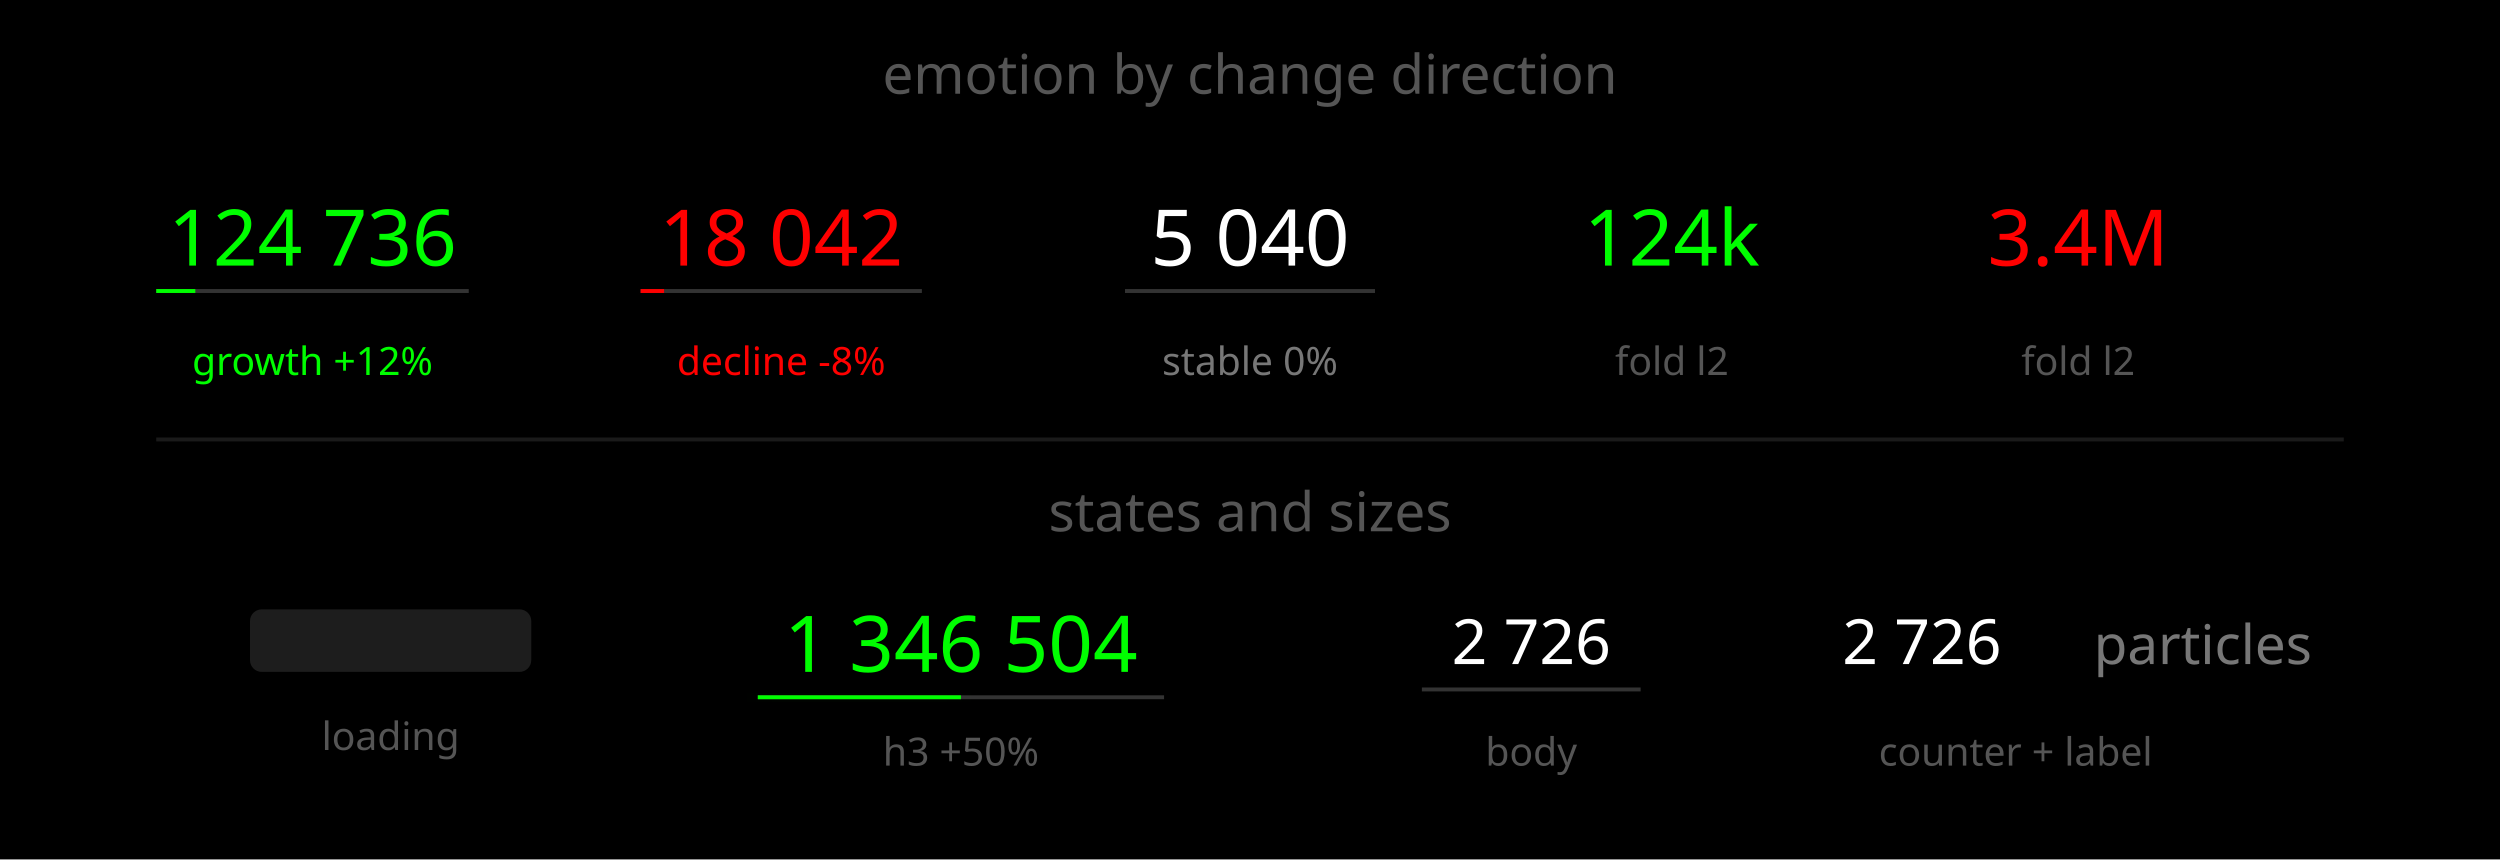
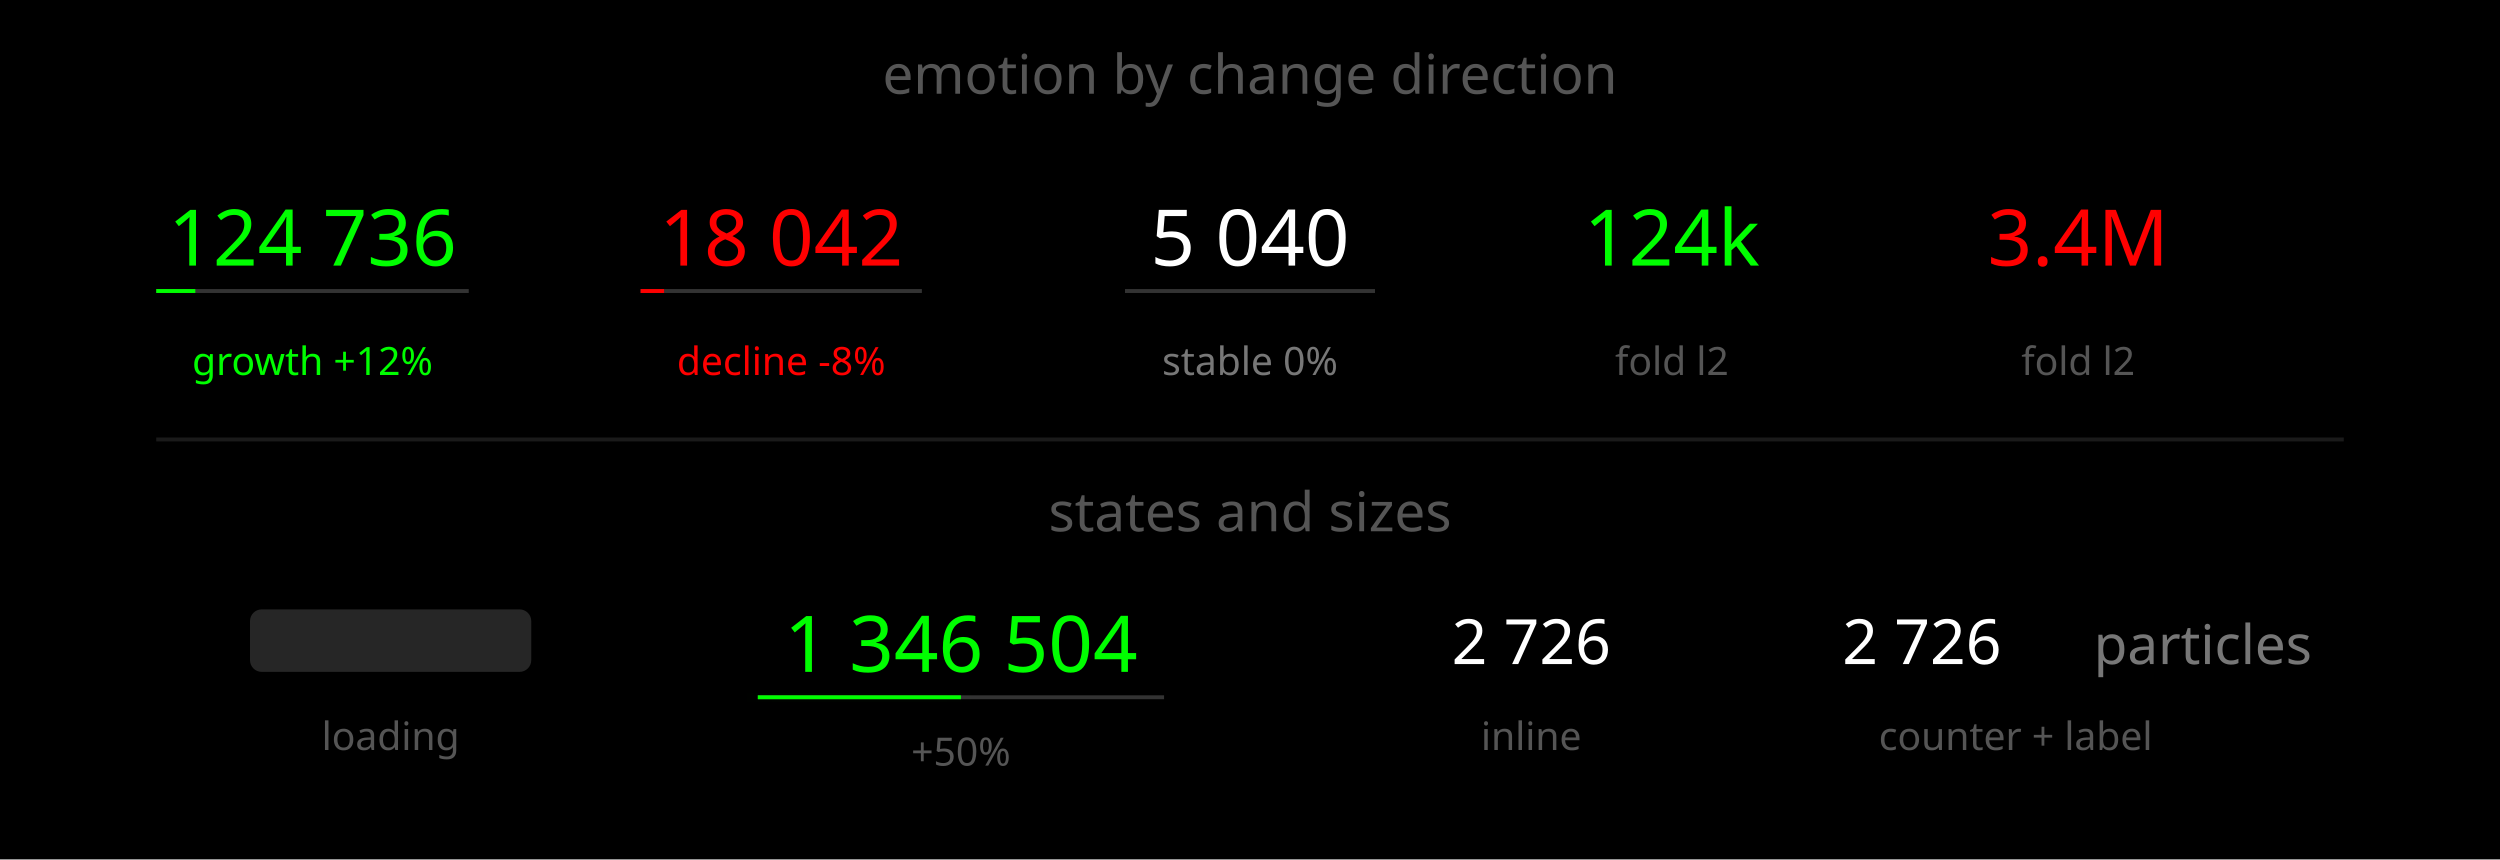
<svg xmlns="http://www.w3.org/2000/svg" viewBox="0 0 640 220" width="640" height="220">
  <defs>
    <filter id="gg" x="-10%" y="-50%" width="120%" height="200%">
      <feGaussianBlur stdDeviation="3" result="b" />
      <feFlood flood-color="#00fe00" flood-opacity="0.4" result="c" />
      <feComposite in="c" in2="b" operator="in" result="cb" />
      <feMerge>
        <feMergeNode in="cb" />
        <feMergeNode in="SourceGraphic" />
      </feMerge>
    </filter>
    <filter id="gr" x="-10%" y="-50%" width="120%" height="200%">
      <feGaussianBlur stdDeviation="3" result="b" />
      <feFlood flood-color="#ff0000" flood-opacity="0.4" result="c" />
      <feComposite in="c" in2="b" operator="in" result="cb" />
      <feMerge>
        <feMergeNode in="cb" />
        <feMergeNode in="SourceGraphic" />
      </feMerge>
    </filter>
  </defs>
  <rect width="640" height="220" fill="#000" />
  <text x="320" y="24" font-family="Play, sans-serif" font-size="14" fill="#555" text-anchor="middle">emotion by change direction</text>
  <g transform="translate(36, 44)">
    <text x="44" y="24" font-family="Play, sans-serif" font-size="20" fill="#00fe00" text-anchor="middle" style="font-variant-numeric:tabular-nums">124 736</text>
    <rect x="4" y="30" width="80" height="1" fill="#333" />
    <rect x="4" y="30" width="10" height="1" fill="#00fe00" filter="url(#gg)" />
    <text x="44" y="52" font-family="Play, sans-serif" font-size="10" fill="#00fe00" text-anchor="middle">growth +12%</text>
  </g>
  <g transform="translate(156, 44)">
    <text x="44" y="24" font-family="Play, sans-serif" font-size="20" fill="#ff0000" text-anchor="middle" style="font-variant-numeric:tabular-nums">18 042</text>
    <rect x="8" y="30" width="72" height="1" fill="#333" />
    <rect x="8" y="30" width="6" height="1" fill="#ff0000" filter="url(#gr)" />
    <text x="44" y="52" font-family="Play, sans-serif" font-size="10" fill="#ff0000" text-anchor="middle">decline -8%</text>
  </g>
  <g transform="translate(276, 44)">
    <text x="44" y="24" font-family="Play, sans-serif" font-size="20" fill="#fff" text-anchor="middle" style="font-variant-numeric:tabular-nums">5 040</text>
    <rect x="12" y="30" width="64" height="1" fill="#333" />
    <text x="44" y="52" font-family="Play, sans-serif" font-size="10" fill="#777" text-anchor="middle">stable 0%</text>
  </g>
  <g transform="translate(396, 44)">
    <text x="32" y="24" font-family="Play, sans-serif" font-size="20" fill="#00fe00" text-anchor="middle" style="font-variant-numeric:tabular-nums">124k</text>
    <text x="32" y="52" font-family="Play, sans-serif" font-size="10" fill="#555" text-anchor="middle">fold l2</text>
  </g>
  <g transform="translate(500, 44)">
    <text x="32" y="24" font-family="Play, sans-serif" font-size="20" fill="#ff0000" text-anchor="middle" style="font-variant-numeric:tabular-nums">3.4M</text>
    <text x="32" y="52" font-family="Play, sans-serif" font-size="10" fill="#555" text-anchor="middle">fold l2</text>
  </g>
  <rect x="40" y="112" width="560" height="1" fill="#1a1a1a" />
  <text x="320" y="136" font-family="Play, sans-serif" font-size="14" fill="#555" text-anchor="middle">states and sizes</text>
  <g transform="translate(60, 152)">
-     <rect x="4" y="4" width="72" height="16" rx="3" fill="#fff" opacity="0.08" />
-     <rect x="4" y="4" width="72" height="16" rx="3" fill="#fff" opacity="0.04" />
+     <rect x="4" y="4" width="72" height="16" rx="3" fill="#fff" opacity="0.15" />
    <text x="40" y="40" font-family="Play, sans-serif" font-size="10" fill="#555" text-anchor="middle">loading</text>
  </g>
  <g transform="translate(190, 148)">
    <text x="56" y="24" font-family="Play, sans-serif" font-size="20" fill="#00fe00" text-anchor="middle" style="font-variant-numeric:tabular-nums">1 346 504</text>
    <rect x="4" y="30" width="104" height="1" fill="#333" />
    <rect x="4" y="30" width="52" height="1" fill="#00fe00" filter="url(#gg)" />
-     <text x="56" y="48" font-family="Play, sans-serif" font-size="10" fill="#555" text-anchor="middle">h3 +50%</text>
+     <text x="56" y="48" font-family="Play, sans-serif" font-size="10" fill="#555" text-anchor="middle">+50%</text>
  </g>
  <g transform="translate(360, 152)">
    <text x="32" y="18" font-family="Play, sans-serif" font-size="16" fill="#fff" text-anchor="middle" style="font-variant-numeric:tabular-nums">2 726</text>
-     <rect x="4" y="24" width="56" height="1" fill="#333" />
-     <text x="32" y="44" font-family="Play, sans-serif" font-size="10" fill="#555" text-anchor="middle">body</text>
+     <text x="32" y="40" font-family="Play, sans-serif" font-size="10" fill="#555" text-anchor="middle">inline</text>
  </g>
  <g transform="translate(460, 152)">
    <text x="32" y="18" font-family="Play, sans-serif" font-size="16" fill="#fff" text-anchor="middle" style="font-variant-numeric:tabular-nums">2 726</text>
    <text x="76" y="18" font-family="Play, sans-serif" font-size="14" fill="#777">particles</text>
-     <text x="56" y="44" font-family="Play, sans-serif" font-size="10" fill="#555" text-anchor="middle">counter + label</text>
+     <text x="56" y="40" font-family="Play, sans-serif" font-size="10" fill="#555" text-anchor="middle">counter + label</text>
  </g>
</svg>
